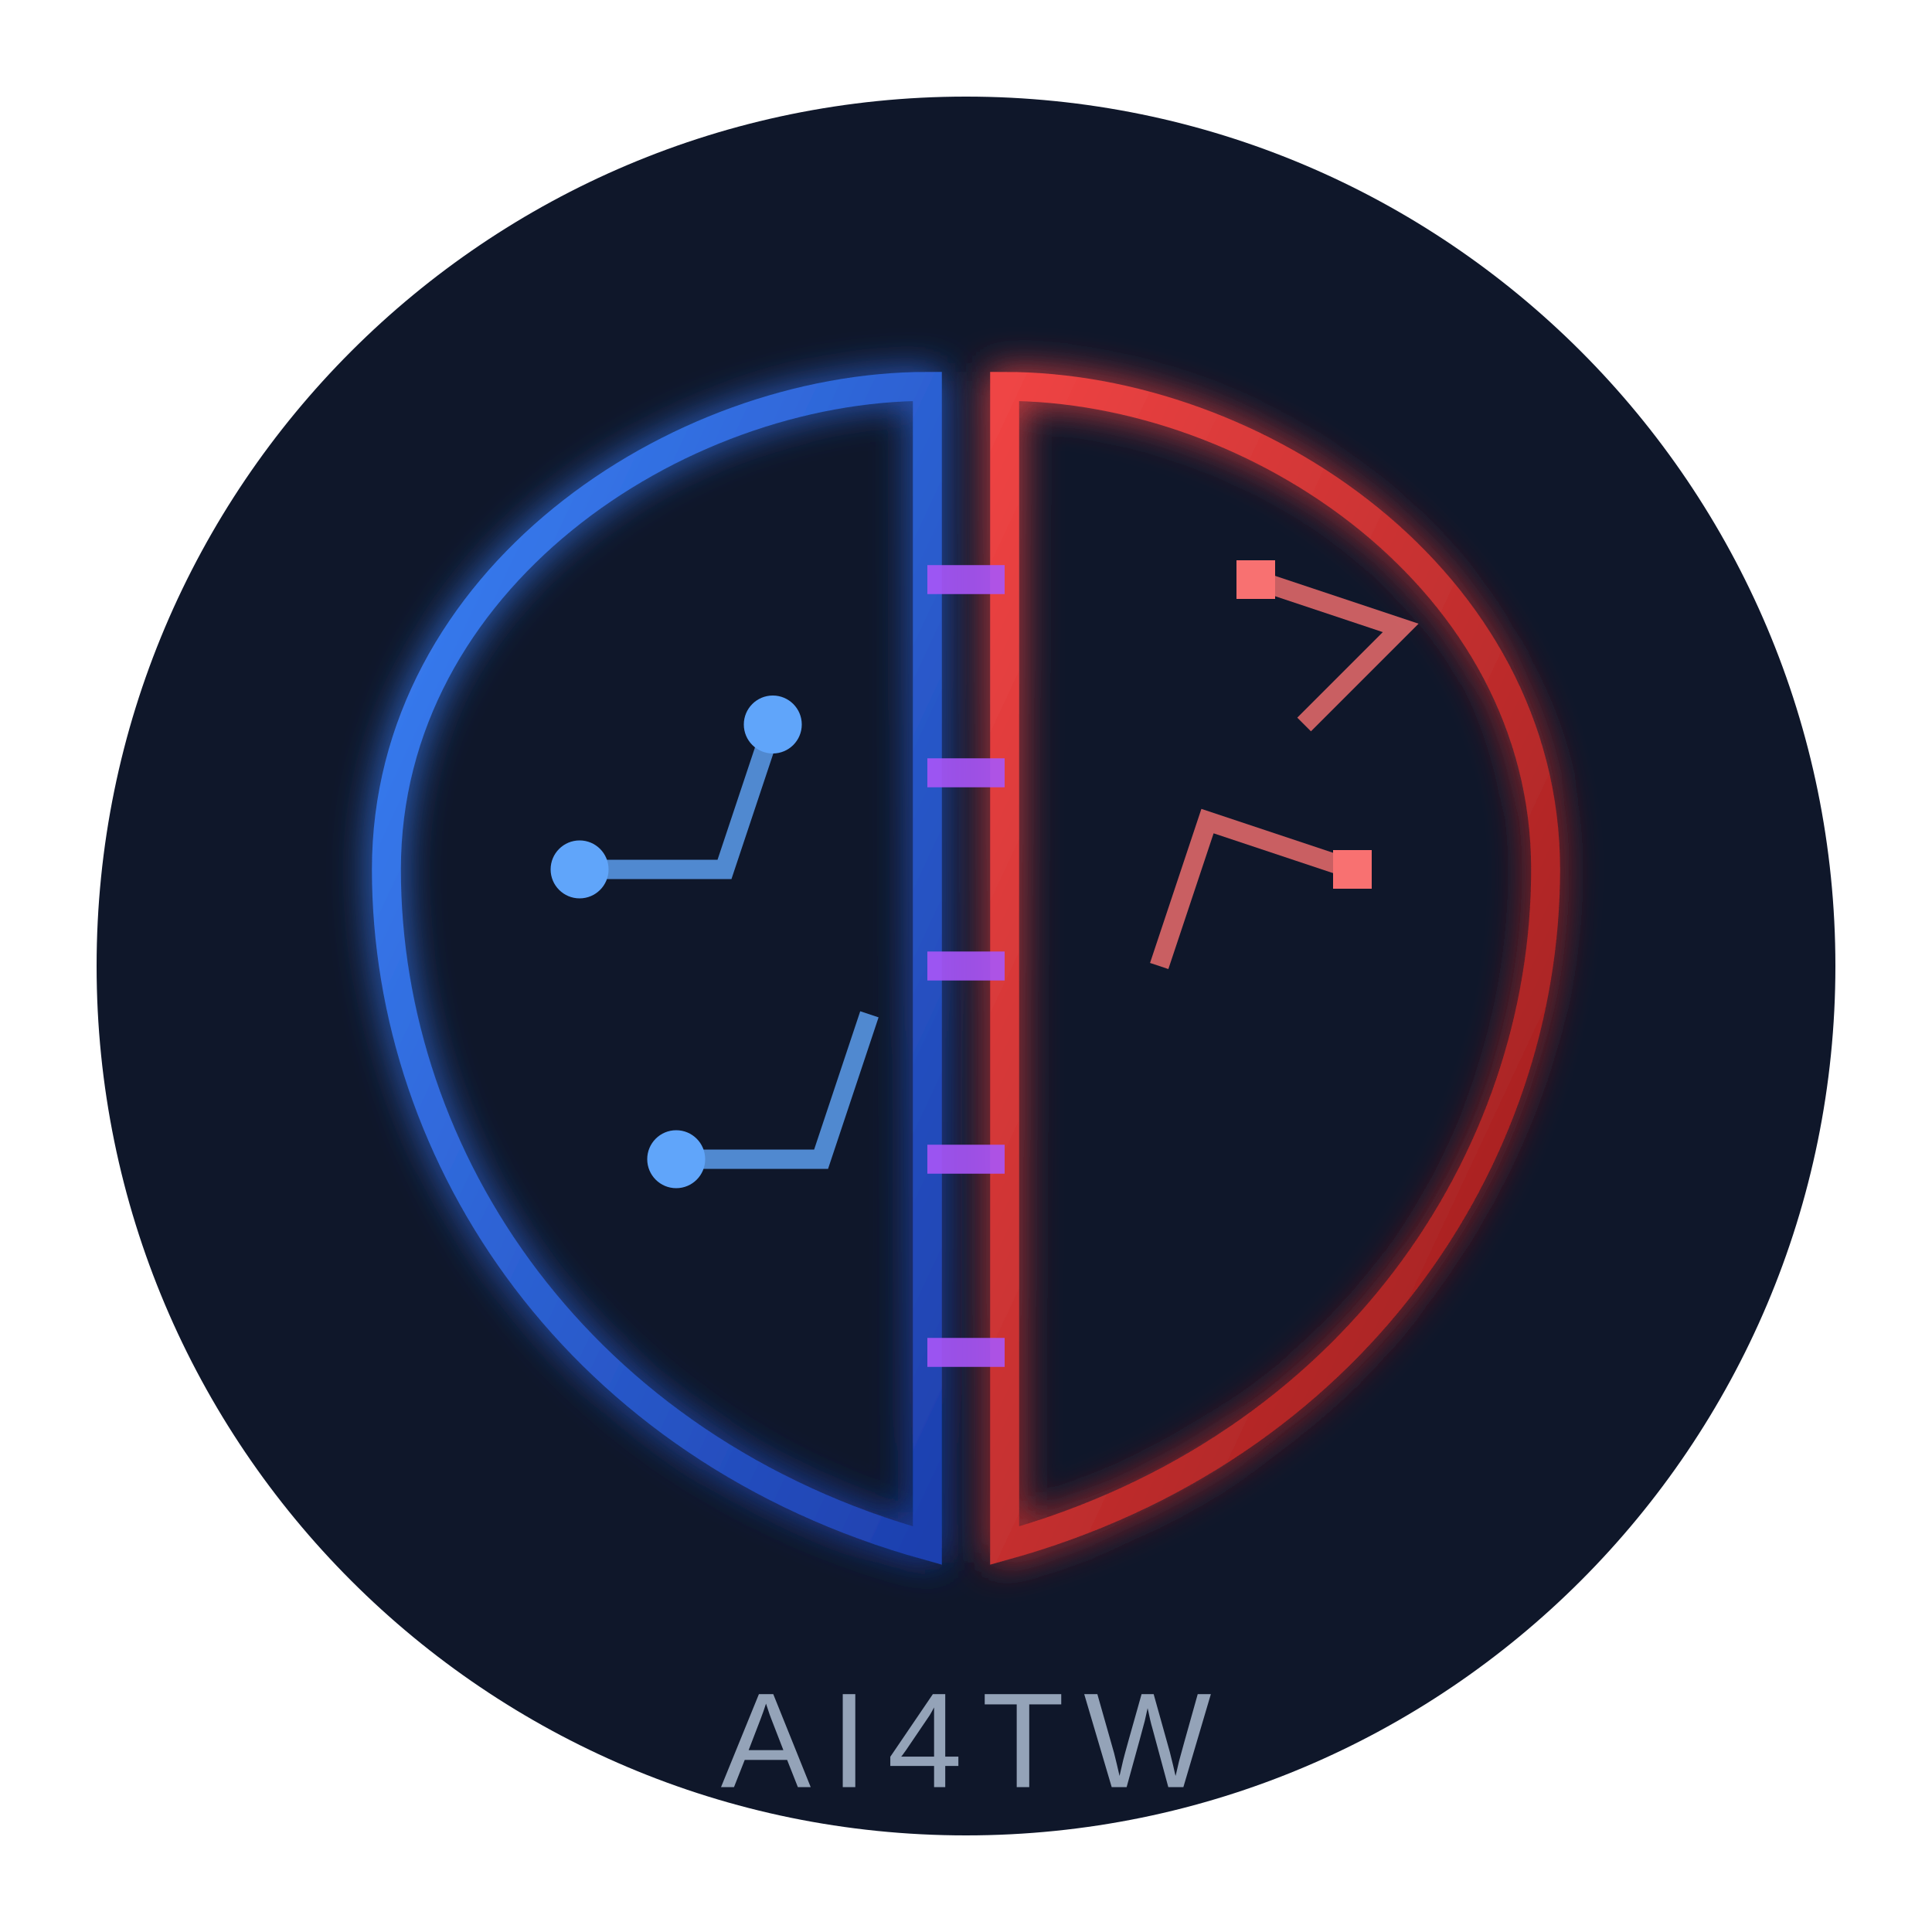
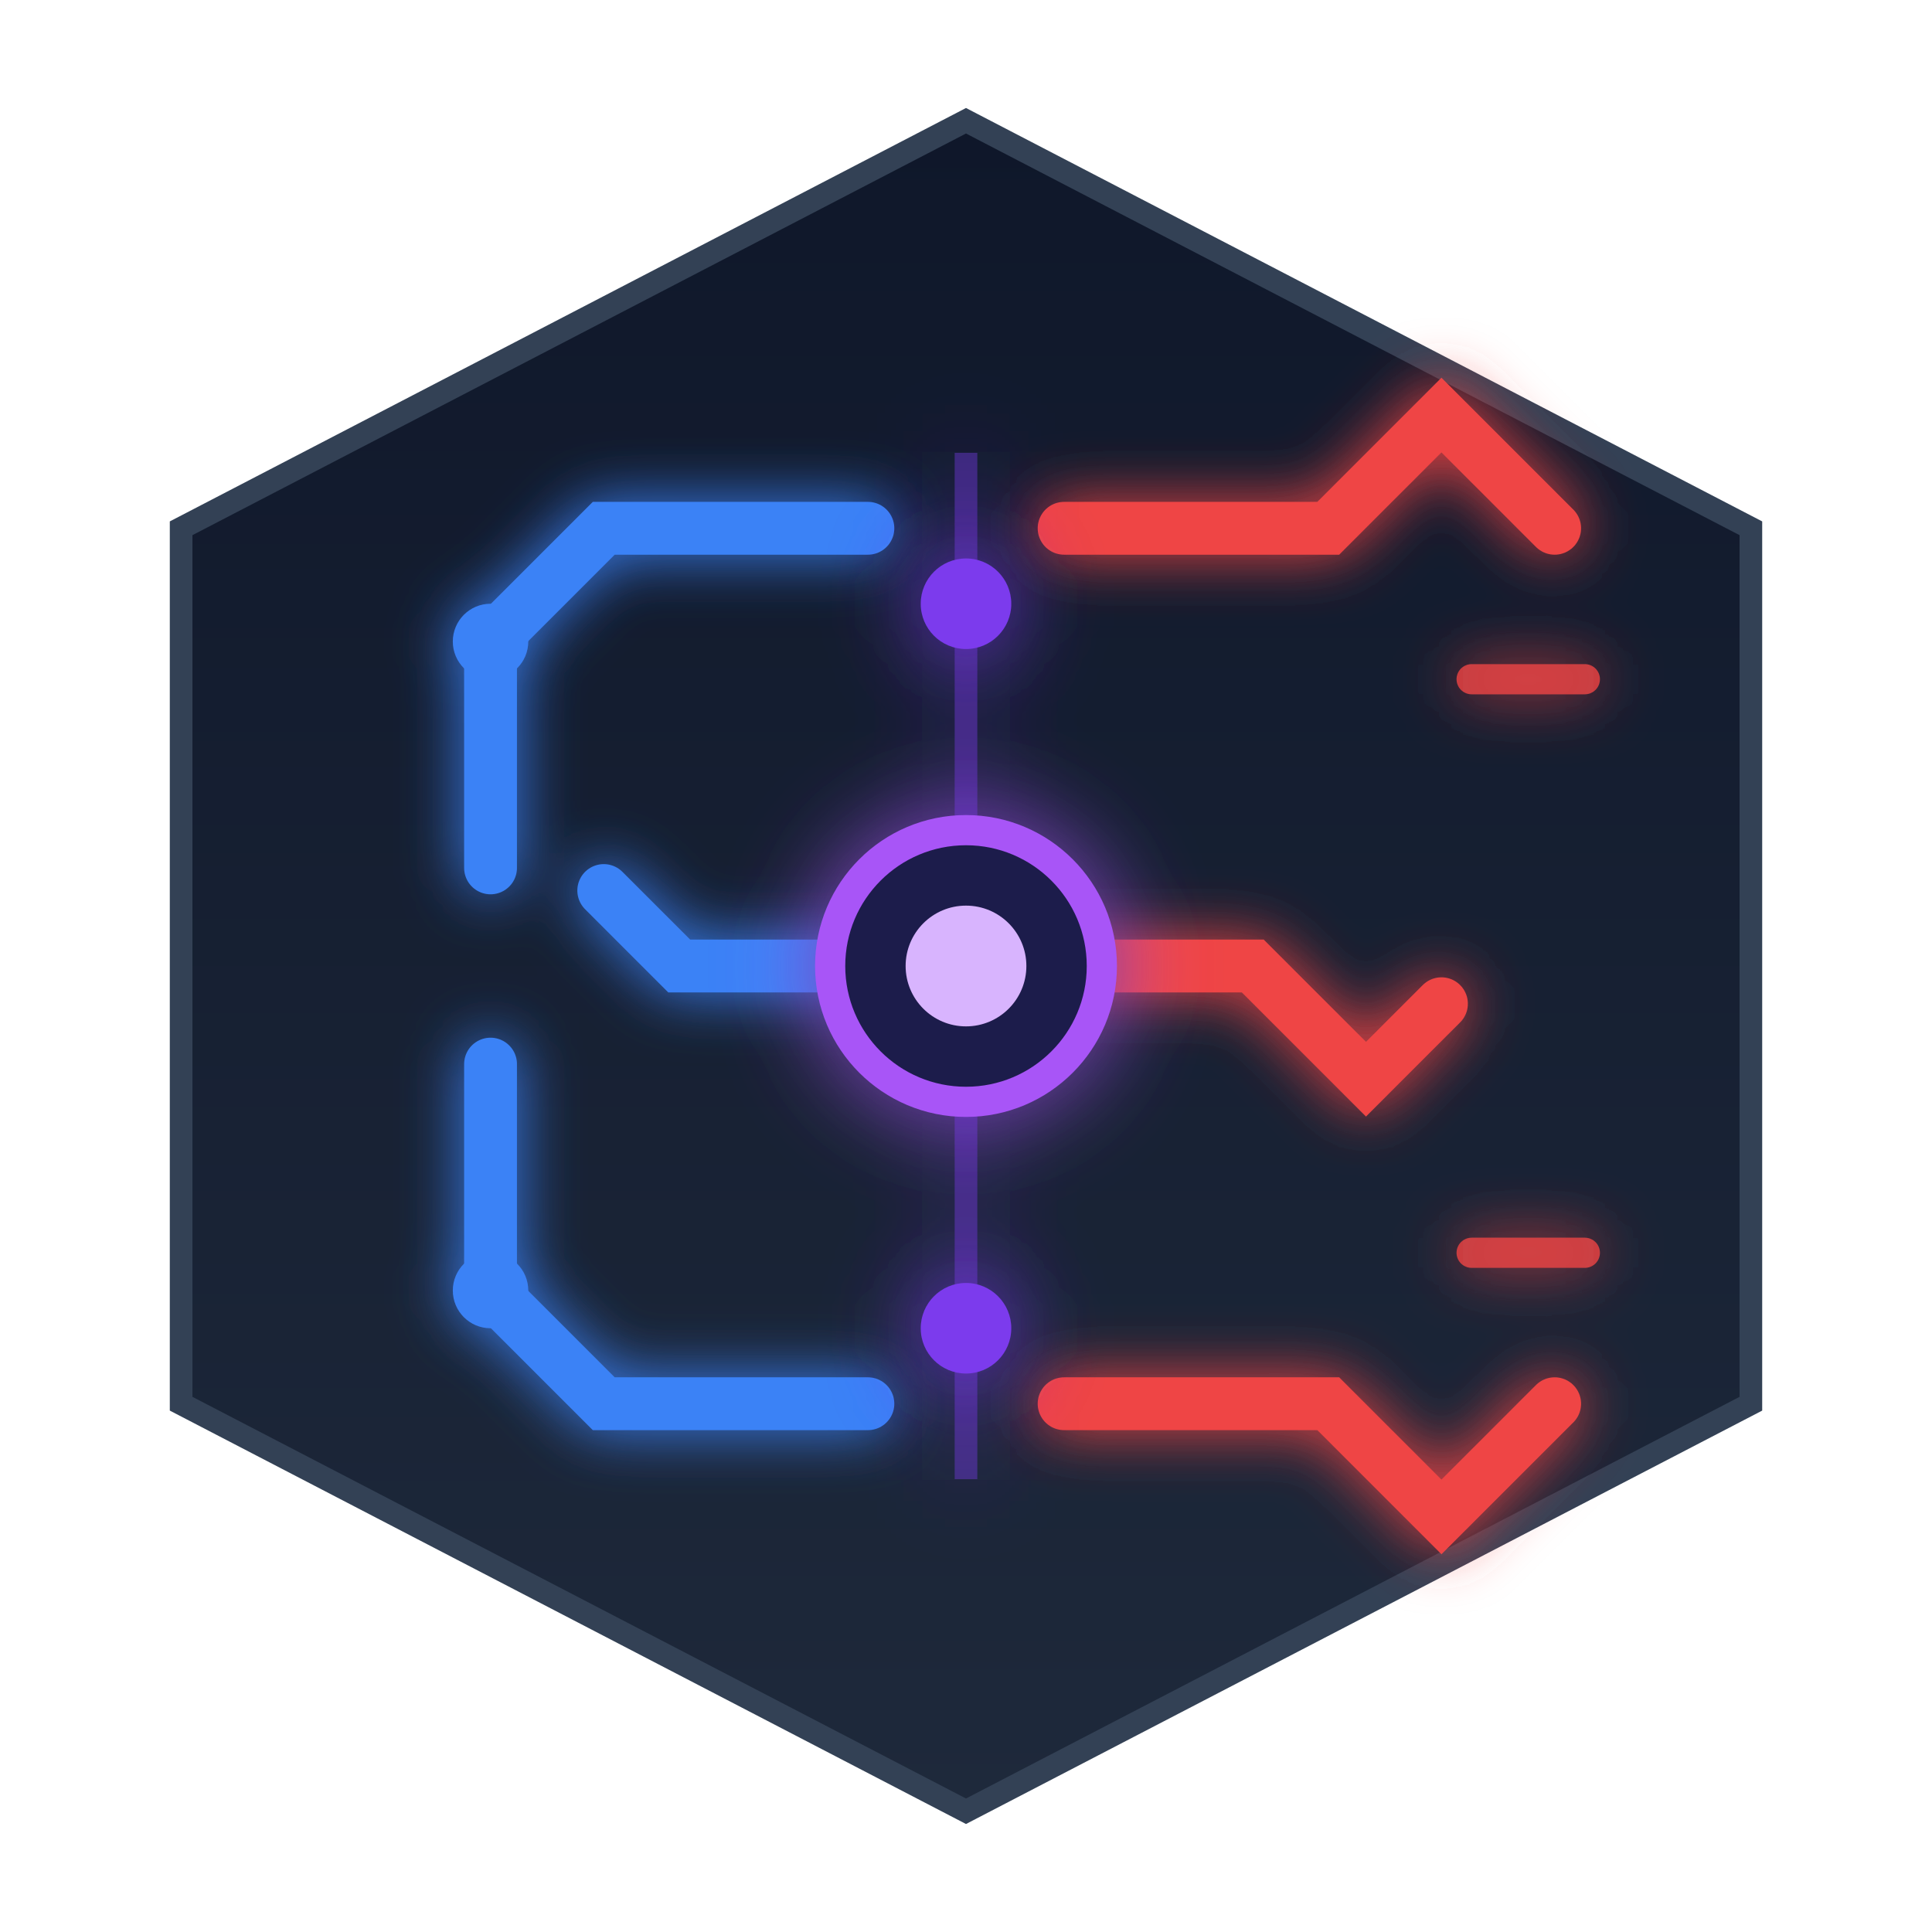
- <svg xmlns="http://www.w3.org/2000/svg" viewBox="0 0 200 200" width="200" height="200">
+ <svg xmlns="http://www.w3.org/2000/svg" viewBox="0 0 512 512" width="512" height="512">
  <defs>
-     <linearGradient id="blueGrad" x1="0%" y1="0%" x2="100%" y2="100%">
-       <stop offset="0%" style="stop-color:#3b82f6" />
-       <stop offset="100%" style="stop-color:#1e40af" />
+     <linearGradient id="shieldGrad" x1="0%" y1="0%" x2="0%" y2="100%">
+       <stop offset="0%" style="stop-color:#0f172a" />
+       <stop offset="100%" style="stop-color:#1e293b" />
    </linearGradient>
-     <linearGradient id="redGrad" x1="0%" y1="0%" x2="100%" y2="100%">
-       <stop offset="0%" style="stop-color:#ef4444" />
-       <stop offset="100%" style="stop-color:#991b1b" />
-     </linearGradient>
-     <filter id="blueGlow" x="-20%" y="-20%" width="140%" height="140%">
-       <feGaussianBlur stdDeviation="2" result="blur" />
+     <filter id="blueGlow" x="-50%" y="-50%" width="200%" height="200%">
+       <feGaussianBlur stdDeviation="8" result="blur" />
      <feComposite in="SourceGraphic" in2="blur" operator="over" />
    </filter>
-     <filter id="redGlow" x="-20%" y="-20%" width="140%" height="140%">
-       <feGaussianBlur stdDeviation="2" result="blur" />
+     <filter id="redGlow" x="-50%" y="-50%" width="200%" height="200%">
+       <feGaussianBlur stdDeviation="8" result="blur" />
+       <feComposite in="SourceGraphic" in2="blur" operator="over" />
+     </filter>
+     <filter id="coreGlow" x="-50%" y="-50%" width="200%" height="200%">
+       <feGaussianBlur stdDeviation="12" result="blur" />
      <feComposite in="SourceGraphic" in2="blur" operator="over" />
    </filter>
  </defs>
-   <circle cx="100" cy="100" r="90" fill="#0f172a" />
-   <path d="M 96 40 C 70 40, 40 60, 40 90 C 40 120, 60 150, 96 160 Z" fill="none" stroke="url(#blueGrad)" stroke-width="3" filter="url(#blueGlow)" />
-   <path d="M 60 90 L 75 90 L 80 75" stroke="#60a5fa" stroke-width="2" fill="none" opacity="0.8" />
-   <circle cx="60" cy="90" r="3" fill="#60a5fa" />
-   <circle cx="80" cy="75" r="3" fill="#60a5fa" />
-   <path d="M 70 120 L 85 120 L 90 105" stroke="#60a5fa" stroke-width="2" fill="none" opacity="0.8" />
-   <circle cx="70" cy="120" r="3" fill="#60a5fa" />
-   <path d="M 104 40 C 130 40, 160 60, 160 90 C 160 120, 140 150, 104 160 Z" fill="none" stroke="url(#redGrad)" stroke-width="3" filter="url(#redGlow)" />
-   <path d="M 140 90 L 125 85 L 120 100" stroke="#f87171" stroke-width="2" fill="none" opacity="0.8" />
-   <rect x="138" y="88" width="4" height="4" fill="#f87171" />
-   <path d="M 130 60 L 145 65 L 135 75" stroke="#f87171" stroke-width="2" fill="none" opacity="0.8" />
-   <rect x="128" y="58" width="4" height="4" fill="#f87171" />
-   <line x1="96" y1="60" x2="104" y2="60" stroke="#a855f7" stroke-width="3" opacity="0.9" />
-   <line x1="96" y1="80" x2="104" y2="80" stroke="#a855f7" stroke-width="3" opacity="0.9" />
-   <line x1="96" y1="100" x2="104" y2="100" stroke="#a855f7" stroke-width="3" opacity="0.9" />
-   <line x1="96" y1="120" x2="104" y2="120" stroke="#a855f7" stroke-width="3" opacity="0.9" />
-   <line x1="96" y1="140" x2="104" y2="140" stroke="#a855f7" stroke-width="3" opacity="0.9" />
-   <text x="100" y="185" font-family="Arial, sans-serif" font-size="14" fill="#94a3b8" text-anchor="middle" letter-spacing="2">AI4TW</text>
+   <path d="M256 32 L464 140 V372 L256 480 L48 372 V140 Z" fill="url(#shieldGrad)" stroke="#334155" stroke-width="6" />
+   <g filter="url(#blueGlow)" stroke="#3b82f6" stroke-width="14" stroke-linecap="round" fill="none">
+     <path d="M230 140 L160 140 L130 170 V230" />
+     <path d="M230 372 L160 372 L130 342 V282" />
+     <path d="M230 256 L180 256 L160 236" />
+     <circle cx="130" cy="170" r="10" fill="#3b82f6" stroke="none" />
+     <circle cx="130" cy="342" r="10" fill="#3b82f6" stroke="none" />
+   </g>
+   <g filter="url(#redGlow)" stroke="#ef4444" stroke-width="14" stroke-linecap="round" fill="none">
+     <path d="M282 140 L352 140 L382 110 L412 140" />
+     <path d="M282 372 L352 372 L382 402 L412 372" />
+     <path d="M282 256 L332 256 L362 286 L382 266" />
+     <path d="M390 180 L420 180" stroke-width="8" opacity="0.8" />
+     <path d="M390 332 L420 332" stroke-width="8" opacity="0.8" />
+   </g>
+   <g filter="url(#coreGlow)">
+     <path d="M256 120 V392" stroke="#7c3aed" stroke-width="6" stroke-opacity="0.4" />
+     <circle cx="256" cy="256" r="36" fill="#1e1b4b" stroke="#a855f7" stroke-width="8" />
+     <circle cx="256" cy="256" r="16" fill="#d8b4fe" />
+     <circle cx="256" cy="160" r="12" fill="#7c3aed" />
+     <circle cx="256" cy="352" r="12" fill="#7c3aed" />
+   </g>
</svg>
